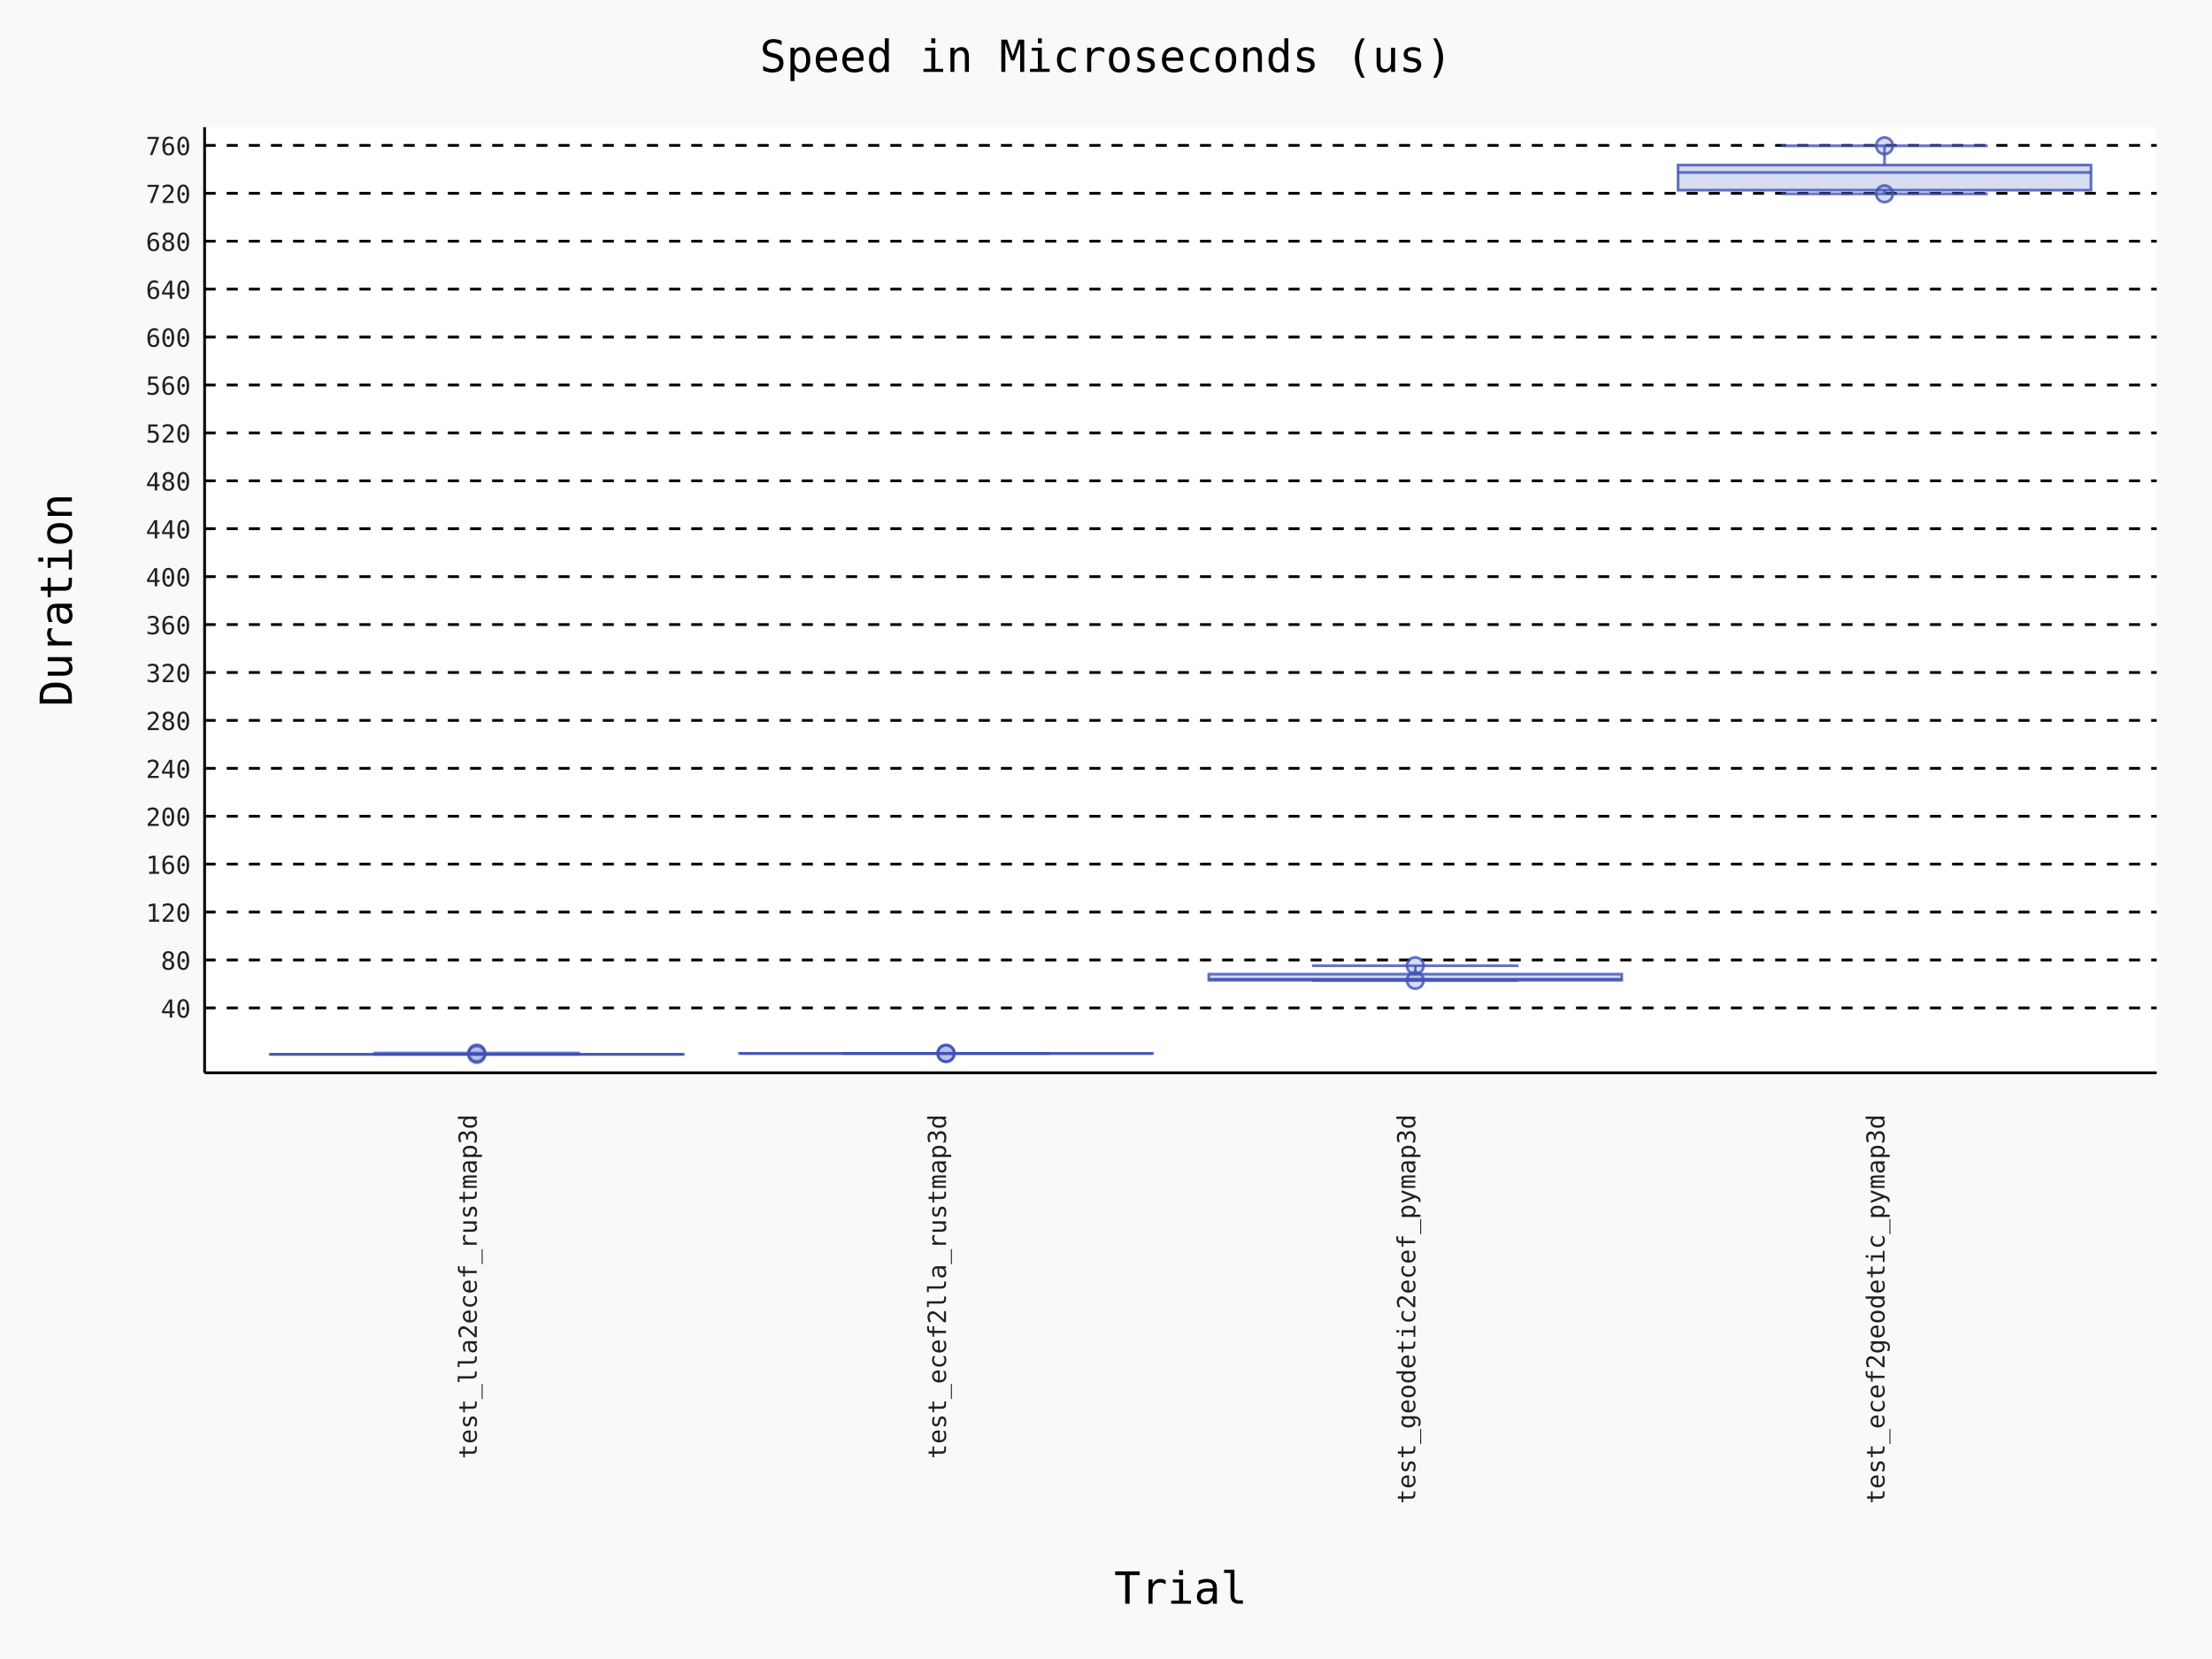
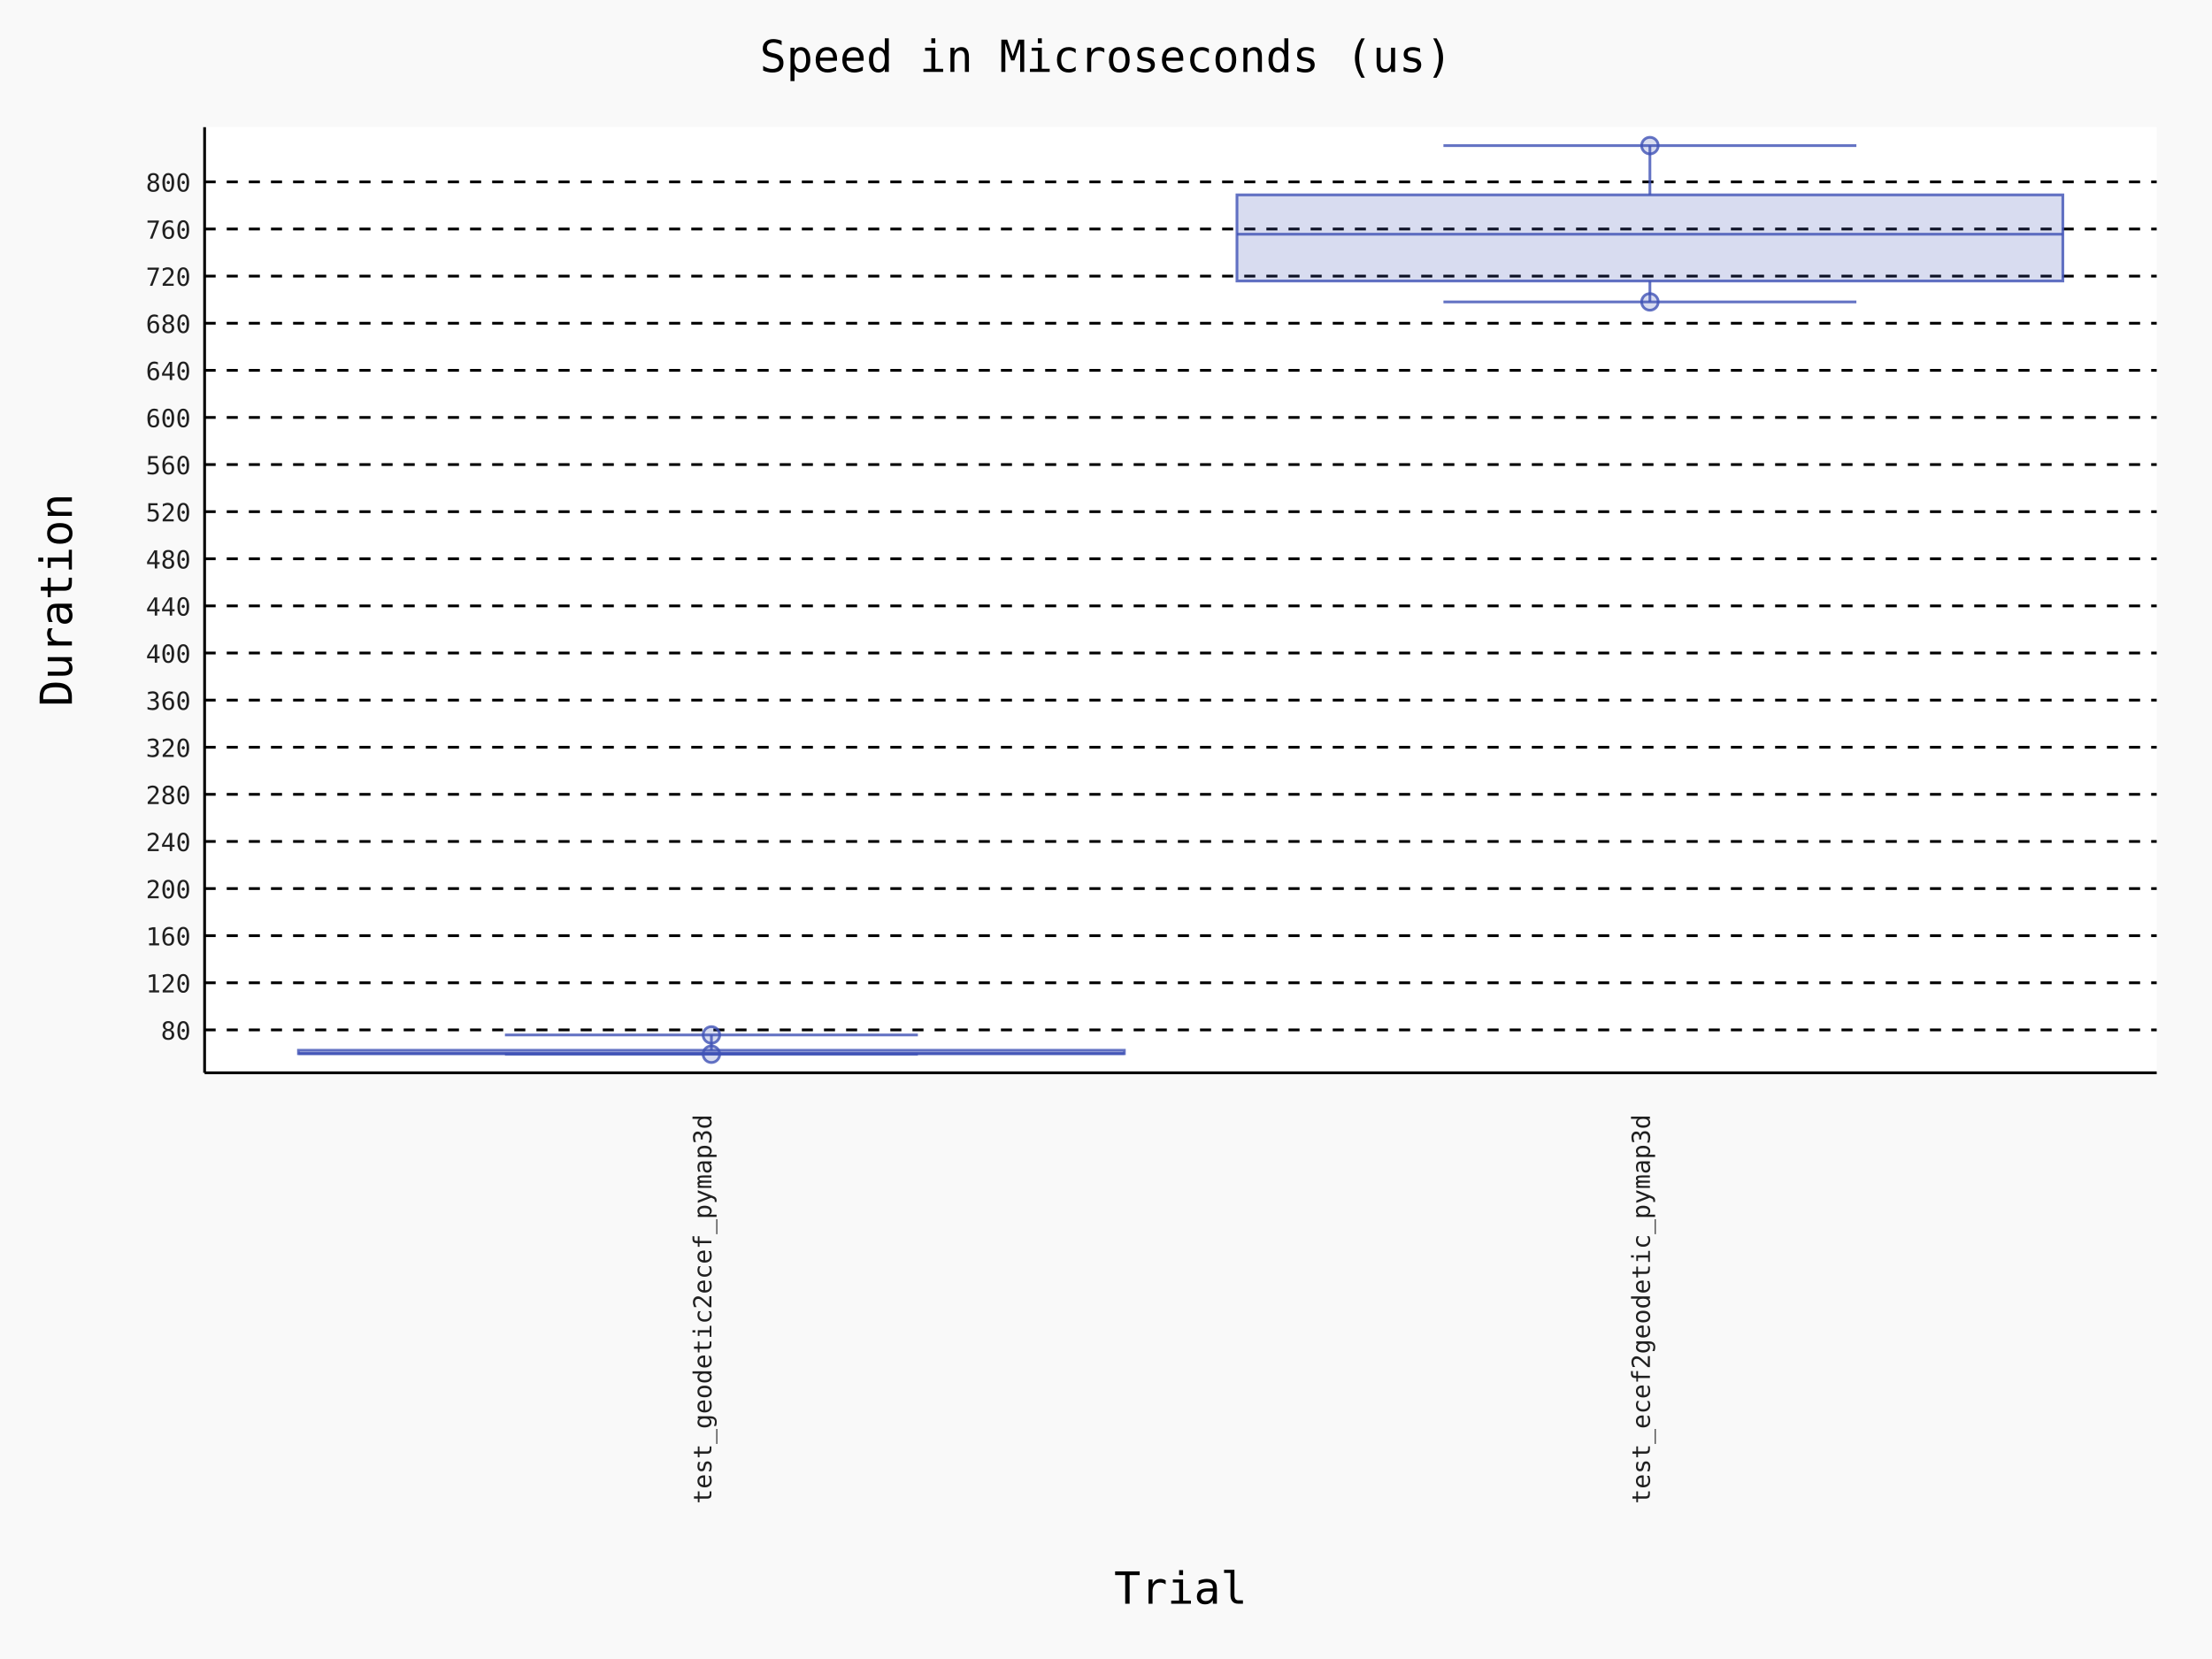
- <svg xmlns="http://www.w3.org/2000/svg" id="chart-d6b62ffc-8e46-4990-95ed-48a387f0b82c" class="pygal-chart" viewBox="0 0 800 600">
+ <svg xmlns="http://www.w3.org/2000/svg" id="chart-6802f9ad-ce69-404f-b569-7a5d2abf39a5" class="pygal-chart" viewBox="0 0 800 600">
  <defs>
-     <style type="text/css">#chart-d6b62ffc-8e46-4990-95ed-48a387f0b82c{-webkit-user-select:none;-webkit-font-smoothing:antialiased;font-family:Consolas,"Deja Vu Sans Mono","Bitstream Vera Sans Mono","Courier New",monospace}#chart-d6b62ffc-8e46-4990-95ed-48a387f0b82c .title{font-family:Consolas,"Deja Vu Sans Mono","Bitstream Vera Sans Mono","Courier New",monospace;font-size:16px}#chart-d6b62ffc-8e46-4990-95ed-48a387f0b82c .legends .legend text{font-family:Consolas,"Deja Vu Sans Mono","Bitstream Vera Sans Mono","Courier New",monospace;font-size:14px}#chart-d6b62ffc-8e46-4990-95ed-48a387f0b82c .axis text{font-family:Consolas,"Deja Vu Sans Mono","Bitstream Vera Sans Mono","Courier New",monospace;font-size:10px}#chart-d6b62ffc-8e46-4990-95ed-48a387f0b82c .axis text.major{font-family:Consolas,"Deja Vu Sans Mono","Bitstream Vera Sans Mono","Courier New",monospace;font-size:10px}#chart-d6b62ffc-8e46-4990-95ed-48a387f0b82c .text-overlay text.value{font-family:Consolas,"Deja Vu Sans Mono","Bitstream Vera Sans Mono","Courier New",monospace;font-size:16px}#chart-d6b62ffc-8e46-4990-95ed-48a387f0b82c .text-overlay text.label{font-family:Consolas,"Deja Vu Sans Mono","Bitstream Vera Sans Mono","Courier New",monospace;font-size:10px}#chart-d6b62ffc-8e46-4990-95ed-48a387f0b82c .tooltip{font-family:Consolas,"Deja Vu Sans Mono","Bitstream Vera Sans Mono","Courier New",monospace;font-size:14px}#chart-d6b62ffc-8e46-4990-95ed-48a387f0b82c text.no_data{font-family:Consolas,"Deja Vu Sans Mono","Bitstream Vera Sans Mono","Courier New",monospace;font-size:64px}
- #chart-d6b62ffc-8e46-4990-95ed-48a387f0b82c{background-color:rgba(249,249,249,1)}#chart-d6b62ffc-8e46-4990-95ed-48a387f0b82c path,#chart-d6b62ffc-8e46-4990-95ed-48a387f0b82c line,#chart-d6b62ffc-8e46-4990-95ed-48a387f0b82c rect,#chart-d6b62ffc-8e46-4990-95ed-48a387f0b82c circle{-webkit-transition:150ms;-moz-transition:150ms;transition:150ms}#chart-d6b62ffc-8e46-4990-95ed-48a387f0b82c .graph &gt; .background{fill:rgba(249,249,249,1)}#chart-d6b62ffc-8e46-4990-95ed-48a387f0b82c .plot &gt; .background{fill:rgba(255,255,255,1)}#chart-d6b62ffc-8e46-4990-95ed-48a387f0b82c .graph{fill:rgba(0,0,0,.87)}#chart-d6b62ffc-8e46-4990-95ed-48a387f0b82c text.no_data{fill:rgba(0,0,0,1)}#chart-d6b62ffc-8e46-4990-95ed-48a387f0b82c .title{fill:rgba(0,0,0,1)}#chart-d6b62ffc-8e46-4990-95ed-48a387f0b82c .legends .legend text{fill:rgba(0,0,0,.87)}#chart-d6b62ffc-8e46-4990-95ed-48a387f0b82c .legends .legend:hover text{fill:rgba(0,0,0,1)}#chart-d6b62ffc-8e46-4990-95ed-48a387f0b82c .axis .line{stroke:rgba(0,0,0,1)}#chart-d6b62ffc-8e46-4990-95ed-48a387f0b82c .axis .guide.line{stroke:rgba(0,0,0,.54)}#chart-d6b62ffc-8e46-4990-95ed-48a387f0b82c .axis .major.line{stroke:rgba(0,0,0,.87)}#chart-d6b62ffc-8e46-4990-95ed-48a387f0b82c .axis text.major{fill:rgba(0,0,0,1)}#chart-d6b62ffc-8e46-4990-95ed-48a387f0b82c .axis.y .guides:hover .guide.line,#chart-d6b62ffc-8e46-4990-95ed-48a387f0b82c .line-graph .axis.x .guides:hover .guide.line,#chart-d6b62ffc-8e46-4990-95ed-48a387f0b82c .stackedline-graph .axis.x .guides:hover .guide.line,#chart-d6b62ffc-8e46-4990-95ed-48a387f0b82c .xy-graph .axis.x .guides:hover .guide.line{stroke:rgba(0,0,0,1)}#chart-d6b62ffc-8e46-4990-95ed-48a387f0b82c .axis .guides:hover text{fill:rgba(0,0,0,1)}#chart-d6b62ffc-8e46-4990-95ed-48a387f0b82c .reactive{fill-opacity:.7;stroke-opacity:.8;stroke-width:1}#chart-d6b62ffc-8e46-4990-95ed-48a387f0b82c .ci{stroke:rgba(0,0,0,.87)}#chart-d6b62ffc-8e46-4990-95ed-48a387f0b82c .reactive.active,#chart-d6b62ffc-8e46-4990-95ed-48a387f0b82c .active .reactive{fill-opacity:.8;stroke-opacity:.9;stroke-width:4}#chart-d6b62ffc-8e46-4990-95ed-48a387f0b82c .ci .reactive.active{stroke-width:1.5}#chart-d6b62ffc-8e46-4990-95ed-48a387f0b82c .series text{fill:rgba(0,0,0,1)}#chart-d6b62ffc-8e46-4990-95ed-48a387f0b82c .tooltip rect{fill:rgba(255,255,255,1);stroke:rgba(0,0,0,1);-webkit-transition:opacity 150ms;-moz-transition:opacity 150ms;transition:opacity 150ms}#chart-d6b62ffc-8e46-4990-95ed-48a387f0b82c .tooltip .label{fill:rgba(0,0,0,.87)}#chart-d6b62ffc-8e46-4990-95ed-48a387f0b82c .tooltip .label{fill:rgba(0,0,0,.87)}#chart-d6b62ffc-8e46-4990-95ed-48a387f0b82c .tooltip .legend{font-size:.8em;fill:rgba(0,0,0,.54)}#chart-d6b62ffc-8e46-4990-95ed-48a387f0b82c .tooltip .x_label{font-size:.6em;fill:rgba(0,0,0,1)}#chart-d6b62ffc-8e46-4990-95ed-48a387f0b82c .tooltip .xlink{font-size:.5em;text-decoration:underline}#chart-d6b62ffc-8e46-4990-95ed-48a387f0b82c .tooltip .value{font-size:1.5em}#chart-d6b62ffc-8e46-4990-95ed-48a387f0b82c .bound{font-size:.5em}#chart-d6b62ffc-8e46-4990-95ed-48a387f0b82c .max-value{font-size:.75em;fill:rgba(0,0,0,.54)}#chart-d6b62ffc-8e46-4990-95ed-48a387f0b82c .map-element{fill:rgba(255,255,255,1);stroke:rgba(0,0,0,.54) !important}#chart-d6b62ffc-8e46-4990-95ed-48a387f0b82c .map-element .reactive{fill-opacity:inherit;stroke-opacity:inherit}#chart-d6b62ffc-8e46-4990-95ed-48a387f0b82c .color-0,#chart-d6b62ffc-8e46-4990-95ed-48a387f0b82c .color-0 a:visited{stroke:#3F51B5;fill:#3F51B5}#chart-d6b62ffc-8e46-4990-95ed-48a387f0b82c .color-1,#chart-d6b62ffc-8e46-4990-95ed-48a387f0b82c .color-1 a:visited{stroke:#3F51B5;fill:#3F51B5}#chart-d6b62ffc-8e46-4990-95ed-48a387f0b82c .color-2,#chart-d6b62ffc-8e46-4990-95ed-48a387f0b82c .color-2 a:visited{stroke:#3F51B5;fill:#3F51B5}#chart-d6b62ffc-8e46-4990-95ed-48a387f0b82c .color-3,#chart-d6b62ffc-8e46-4990-95ed-48a387f0b82c .color-3 a:visited{stroke:#3F51B5;fill:#3F51B5}#chart-d6b62ffc-8e46-4990-95ed-48a387f0b82c .text-overlay .color-0 text{fill:black}#chart-d6b62ffc-8e46-4990-95ed-48a387f0b82c .text-overlay .color-1 text{fill:black}#chart-d6b62ffc-8e46-4990-95ed-48a387f0b82c .text-overlay .color-2 text{fill:black}#chart-d6b62ffc-8e46-4990-95ed-48a387f0b82c .text-overlay .color-3 text{fill:black}
- #chart-d6b62ffc-8e46-4990-95ed-48a387f0b82c text.no_data{text-anchor:middle}#chart-d6b62ffc-8e46-4990-95ed-48a387f0b82c .guide.line{fill:none}#chart-d6b62ffc-8e46-4990-95ed-48a387f0b82c .centered{text-anchor:middle}#chart-d6b62ffc-8e46-4990-95ed-48a387f0b82c .title{text-anchor:middle}#chart-d6b62ffc-8e46-4990-95ed-48a387f0b82c .legends .legend text{fill-opacity:1}#chart-d6b62ffc-8e46-4990-95ed-48a387f0b82c .axis.x text{text-anchor:middle}#chart-d6b62ffc-8e46-4990-95ed-48a387f0b82c .axis.x:not(.web) text[transform]{text-anchor:start}#chart-d6b62ffc-8e46-4990-95ed-48a387f0b82c .axis.x:not(.web) text[transform].backwards{text-anchor:end}#chart-d6b62ffc-8e46-4990-95ed-48a387f0b82c .axis.y text{text-anchor:end}#chart-d6b62ffc-8e46-4990-95ed-48a387f0b82c .axis.y text[transform].backwards{text-anchor:start}#chart-d6b62ffc-8e46-4990-95ed-48a387f0b82c .axis.y2 text{text-anchor:start}#chart-d6b62ffc-8e46-4990-95ed-48a387f0b82c .axis.y2 text[transform].backwards{text-anchor:end}#chart-d6b62ffc-8e46-4990-95ed-48a387f0b82c .axis .guide.line{stroke-dasharray:4,4;stroke:black}#chart-d6b62ffc-8e46-4990-95ed-48a387f0b82c .axis .major.guide.line{stroke-dasharray:6,6;stroke:black}#chart-d6b62ffc-8e46-4990-95ed-48a387f0b82c .horizontal .axis.y .guide.line,#chart-d6b62ffc-8e46-4990-95ed-48a387f0b82c .horizontal .axis.y2 .guide.line,#chart-d6b62ffc-8e46-4990-95ed-48a387f0b82c .vertical .axis.x .guide.line{opacity:0}#chart-d6b62ffc-8e46-4990-95ed-48a387f0b82c .horizontal .axis.always_show .guide.line,#chart-d6b62ffc-8e46-4990-95ed-48a387f0b82c .vertical .axis.always_show .guide.line{opacity:1 !important}#chart-d6b62ffc-8e46-4990-95ed-48a387f0b82c .axis.y .guides:hover .guide.line,#chart-d6b62ffc-8e46-4990-95ed-48a387f0b82c .axis.y2 .guides:hover .guide.line,#chart-d6b62ffc-8e46-4990-95ed-48a387f0b82c .axis.x .guides:hover .guide.line{opacity:1}#chart-d6b62ffc-8e46-4990-95ed-48a387f0b82c .axis .guides:hover text{opacity:1}#chart-d6b62ffc-8e46-4990-95ed-48a387f0b82c .nofill{fill:none}#chart-d6b62ffc-8e46-4990-95ed-48a387f0b82c .subtle-fill{fill-opacity:.2}#chart-d6b62ffc-8e46-4990-95ed-48a387f0b82c .dot{stroke-width:1px;fill-opacity:1;stroke-opacity:1}#chart-d6b62ffc-8e46-4990-95ed-48a387f0b82c .dot.active{stroke-width:5px}#chart-d6b62ffc-8e46-4990-95ed-48a387f0b82c .dot.negative{fill:transparent}#chart-d6b62ffc-8e46-4990-95ed-48a387f0b82c text,#chart-d6b62ffc-8e46-4990-95ed-48a387f0b82c tspan{stroke:none !important}#chart-d6b62ffc-8e46-4990-95ed-48a387f0b82c .series text.active{opacity:1}#chart-d6b62ffc-8e46-4990-95ed-48a387f0b82c .tooltip rect{fill-opacity:.95;stroke-width:.5}#chart-d6b62ffc-8e46-4990-95ed-48a387f0b82c .tooltip text{fill-opacity:1}#chart-d6b62ffc-8e46-4990-95ed-48a387f0b82c .showable{visibility:hidden}#chart-d6b62ffc-8e46-4990-95ed-48a387f0b82c .showable.shown{visibility:visible}#chart-d6b62ffc-8e46-4990-95ed-48a387f0b82c .gauge-background{fill:rgba(229,229,229,1);stroke:none}#chart-d6b62ffc-8e46-4990-95ed-48a387f0b82c .bg-lines{stroke:rgba(249,249,249,1);stroke-width:2px}
+     <style type="text/css">#chart-6802f9ad-ce69-404f-b569-7a5d2abf39a5{-webkit-user-select:none;-webkit-font-smoothing:antialiased;font-family:Consolas,"Deja Vu Sans Mono","Bitstream Vera Sans Mono","Courier New",monospace}#chart-6802f9ad-ce69-404f-b569-7a5d2abf39a5 .title{font-family:Consolas,"Deja Vu Sans Mono","Bitstream Vera Sans Mono","Courier New",monospace;font-size:16px}#chart-6802f9ad-ce69-404f-b569-7a5d2abf39a5 .legends .legend text{font-family:Consolas,"Deja Vu Sans Mono","Bitstream Vera Sans Mono","Courier New",monospace;font-size:14px}#chart-6802f9ad-ce69-404f-b569-7a5d2abf39a5 .axis text{font-family:Consolas,"Deja Vu Sans Mono","Bitstream Vera Sans Mono","Courier New",monospace;font-size:10px}#chart-6802f9ad-ce69-404f-b569-7a5d2abf39a5 .axis text.major{font-family:Consolas,"Deja Vu Sans Mono","Bitstream Vera Sans Mono","Courier New",monospace;font-size:10px}#chart-6802f9ad-ce69-404f-b569-7a5d2abf39a5 .text-overlay text.value{font-family:Consolas,"Deja Vu Sans Mono","Bitstream Vera Sans Mono","Courier New",monospace;font-size:16px}#chart-6802f9ad-ce69-404f-b569-7a5d2abf39a5 .text-overlay text.label{font-family:Consolas,"Deja Vu Sans Mono","Bitstream Vera Sans Mono","Courier New",monospace;font-size:10px}#chart-6802f9ad-ce69-404f-b569-7a5d2abf39a5 .tooltip{font-family:Consolas,"Deja Vu Sans Mono","Bitstream Vera Sans Mono","Courier New",monospace;font-size:14px}#chart-6802f9ad-ce69-404f-b569-7a5d2abf39a5 text.no_data{font-family:Consolas,"Deja Vu Sans Mono","Bitstream Vera Sans Mono","Courier New",monospace;font-size:64px}
+ #chart-6802f9ad-ce69-404f-b569-7a5d2abf39a5{background-color:rgba(249,249,249,1)}#chart-6802f9ad-ce69-404f-b569-7a5d2abf39a5 path,#chart-6802f9ad-ce69-404f-b569-7a5d2abf39a5 line,#chart-6802f9ad-ce69-404f-b569-7a5d2abf39a5 rect,#chart-6802f9ad-ce69-404f-b569-7a5d2abf39a5 circle{-webkit-transition:150ms;-moz-transition:150ms;transition:150ms}#chart-6802f9ad-ce69-404f-b569-7a5d2abf39a5 .graph &gt; .background{fill:rgba(249,249,249,1)}#chart-6802f9ad-ce69-404f-b569-7a5d2abf39a5 .plot &gt; .background{fill:rgba(255,255,255,1)}#chart-6802f9ad-ce69-404f-b569-7a5d2abf39a5 .graph{fill:rgba(0,0,0,.87)}#chart-6802f9ad-ce69-404f-b569-7a5d2abf39a5 text.no_data{fill:rgba(0,0,0,1)}#chart-6802f9ad-ce69-404f-b569-7a5d2abf39a5 .title{fill:rgba(0,0,0,1)}#chart-6802f9ad-ce69-404f-b569-7a5d2abf39a5 .legends .legend text{fill:rgba(0,0,0,.87)}#chart-6802f9ad-ce69-404f-b569-7a5d2abf39a5 .legends .legend:hover text{fill:rgba(0,0,0,1)}#chart-6802f9ad-ce69-404f-b569-7a5d2abf39a5 .axis .line{stroke:rgba(0,0,0,1)}#chart-6802f9ad-ce69-404f-b569-7a5d2abf39a5 .axis .guide.line{stroke:rgba(0,0,0,.54)}#chart-6802f9ad-ce69-404f-b569-7a5d2abf39a5 .axis .major.line{stroke:rgba(0,0,0,.87)}#chart-6802f9ad-ce69-404f-b569-7a5d2abf39a5 .axis text.major{fill:rgba(0,0,0,1)}#chart-6802f9ad-ce69-404f-b569-7a5d2abf39a5 .axis.y .guides:hover .guide.line,#chart-6802f9ad-ce69-404f-b569-7a5d2abf39a5 .line-graph .axis.x .guides:hover .guide.line,#chart-6802f9ad-ce69-404f-b569-7a5d2abf39a5 .stackedline-graph .axis.x .guides:hover .guide.line,#chart-6802f9ad-ce69-404f-b569-7a5d2abf39a5 .xy-graph .axis.x .guides:hover .guide.line{stroke:rgba(0,0,0,1)}#chart-6802f9ad-ce69-404f-b569-7a5d2abf39a5 .axis .guides:hover text{fill:rgba(0,0,0,1)}#chart-6802f9ad-ce69-404f-b569-7a5d2abf39a5 .reactive{fill-opacity:.7;stroke-opacity:.8;stroke-width:1}#chart-6802f9ad-ce69-404f-b569-7a5d2abf39a5 .ci{stroke:rgba(0,0,0,.87)}#chart-6802f9ad-ce69-404f-b569-7a5d2abf39a5 .reactive.active,#chart-6802f9ad-ce69-404f-b569-7a5d2abf39a5 .active .reactive{fill-opacity:.8;stroke-opacity:.9;stroke-width:4}#chart-6802f9ad-ce69-404f-b569-7a5d2abf39a5 .ci .reactive.active{stroke-width:1.5}#chart-6802f9ad-ce69-404f-b569-7a5d2abf39a5 .series text{fill:rgba(0,0,0,1)}#chart-6802f9ad-ce69-404f-b569-7a5d2abf39a5 .tooltip rect{fill:rgba(255,255,255,1);stroke:rgba(0,0,0,1);-webkit-transition:opacity 150ms;-moz-transition:opacity 150ms;transition:opacity 150ms}#chart-6802f9ad-ce69-404f-b569-7a5d2abf39a5 .tooltip .label{fill:rgba(0,0,0,.87)}#chart-6802f9ad-ce69-404f-b569-7a5d2abf39a5 .tooltip .label{fill:rgba(0,0,0,.87)}#chart-6802f9ad-ce69-404f-b569-7a5d2abf39a5 .tooltip .legend{font-size:.8em;fill:rgba(0,0,0,.54)}#chart-6802f9ad-ce69-404f-b569-7a5d2abf39a5 .tooltip .x_label{font-size:.6em;fill:rgba(0,0,0,1)}#chart-6802f9ad-ce69-404f-b569-7a5d2abf39a5 .tooltip .xlink{font-size:.5em;text-decoration:underline}#chart-6802f9ad-ce69-404f-b569-7a5d2abf39a5 .tooltip .value{font-size:1.5em}#chart-6802f9ad-ce69-404f-b569-7a5d2abf39a5 .bound{font-size:.5em}#chart-6802f9ad-ce69-404f-b569-7a5d2abf39a5 .max-value{font-size:.75em;fill:rgba(0,0,0,.54)}#chart-6802f9ad-ce69-404f-b569-7a5d2abf39a5 .map-element{fill:rgba(255,255,255,1);stroke:rgba(0,0,0,.54) !important}#chart-6802f9ad-ce69-404f-b569-7a5d2abf39a5 .map-element .reactive{fill-opacity:inherit;stroke-opacity:inherit}#chart-6802f9ad-ce69-404f-b569-7a5d2abf39a5 .color-0,#chart-6802f9ad-ce69-404f-b569-7a5d2abf39a5 .color-0 a:visited{stroke:#3F51B5;fill:#3F51B5}#chart-6802f9ad-ce69-404f-b569-7a5d2abf39a5 .color-1,#chart-6802f9ad-ce69-404f-b569-7a5d2abf39a5 .color-1 a:visited{stroke:#3F51B5;fill:#3F51B5}#chart-6802f9ad-ce69-404f-b569-7a5d2abf39a5 .text-overlay .color-0 text{fill:black}#chart-6802f9ad-ce69-404f-b569-7a5d2abf39a5 .text-overlay .color-1 text{fill:black}
+ #chart-6802f9ad-ce69-404f-b569-7a5d2abf39a5 text.no_data{text-anchor:middle}#chart-6802f9ad-ce69-404f-b569-7a5d2abf39a5 .guide.line{fill:none}#chart-6802f9ad-ce69-404f-b569-7a5d2abf39a5 .centered{text-anchor:middle}#chart-6802f9ad-ce69-404f-b569-7a5d2abf39a5 .title{text-anchor:middle}#chart-6802f9ad-ce69-404f-b569-7a5d2abf39a5 .legends .legend text{fill-opacity:1}#chart-6802f9ad-ce69-404f-b569-7a5d2abf39a5 .axis.x text{text-anchor:middle}#chart-6802f9ad-ce69-404f-b569-7a5d2abf39a5 .axis.x:not(.web) text[transform]{text-anchor:start}#chart-6802f9ad-ce69-404f-b569-7a5d2abf39a5 .axis.x:not(.web) text[transform].backwards{text-anchor:end}#chart-6802f9ad-ce69-404f-b569-7a5d2abf39a5 .axis.y text{text-anchor:end}#chart-6802f9ad-ce69-404f-b569-7a5d2abf39a5 .axis.y text[transform].backwards{text-anchor:start}#chart-6802f9ad-ce69-404f-b569-7a5d2abf39a5 .axis.y2 text{text-anchor:start}#chart-6802f9ad-ce69-404f-b569-7a5d2abf39a5 .axis.y2 text[transform].backwards{text-anchor:end}#chart-6802f9ad-ce69-404f-b569-7a5d2abf39a5 .axis .guide.line{stroke-dasharray:4,4;stroke:black}#chart-6802f9ad-ce69-404f-b569-7a5d2abf39a5 .axis .major.guide.line{stroke-dasharray:6,6;stroke:black}#chart-6802f9ad-ce69-404f-b569-7a5d2abf39a5 .horizontal .axis.y .guide.line,#chart-6802f9ad-ce69-404f-b569-7a5d2abf39a5 .horizontal .axis.y2 .guide.line,#chart-6802f9ad-ce69-404f-b569-7a5d2abf39a5 .vertical .axis.x .guide.line{opacity:0}#chart-6802f9ad-ce69-404f-b569-7a5d2abf39a5 .horizontal .axis.always_show .guide.line,#chart-6802f9ad-ce69-404f-b569-7a5d2abf39a5 .vertical .axis.always_show .guide.line{opacity:1 !important}#chart-6802f9ad-ce69-404f-b569-7a5d2abf39a5 .axis.y .guides:hover .guide.line,#chart-6802f9ad-ce69-404f-b569-7a5d2abf39a5 .axis.y2 .guides:hover .guide.line,#chart-6802f9ad-ce69-404f-b569-7a5d2abf39a5 .axis.x .guides:hover .guide.line{opacity:1}#chart-6802f9ad-ce69-404f-b569-7a5d2abf39a5 .axis .guides:hover text{opacity:1}#chart-6802f9ad-ce69-404f-b569-7a5d2abf39a5 .nofill{fill:none}#chart-6802f9ad-ce69-404f-b569-7a5d2abf39a5 .subtle-fill{fill-opacity:.2}#chart-6802f9ad-ce69-404f-b569-7a5d2abf39a5 .dot{stroke-width:1px;fill-opacity:1;stroke-opacity:1}#chart-6802f9ad-ce69-404f-b569-7a5d2abf39a5 .dot.active{stroke-width:5px}#chart-6802f9ad-ce69-404f-b569-7a5d2abf39a5 .dot.negative{fill:transparent}#chart-6802f9ad-ce69-404f-b569-7a5d2abf39a5 text,#chart-6802f9ad-ce69-404f-b569-7a5d2abf39a5 tspan{stroke:none !important}#chart-6802f9ad-ce69-404f-b569-7a5d2abf39a5 .series text.active{opacity:1}#chart-6802f9ad-ce69-404f-b569-7a5d2abf39a5 .tooltip rect{fill-opacity:.95;stroke-width:.5}#chart-6802f9ad-ce69-404f-b569-7a5d2abf39a5 .tooltip text{fill-opacity:1}#chart-6802f9ad-ce69-404f-b569-7a5d2abf39a5 .showable{visibility:hidden}#chart-6802f9ad-ce69-404f-b569-7a5d2abf39a5 .showable.shown{visibility:visible}#chart-6802f9ad-ce69-404f-b569-7a5d2abf39a5 .gauge-background{fill:rgba(229,229,229,1);stroke:none}#chart-6802f9ad-ce69-404f-b569-7a5d2abf39a5 .bg-lines{stroke:rgba(249,249,249,1);stroke-width:2px}
.tooltip .value{font-size:1em !important}.axis text{font-size:9px !important}</style>
  </defs>
  <g class="graph custombox-graph vertical">
    <rect x="0" y="0" width="800" height="600" class="background" />
    <g transform="translate(74, 46)" class="plot">
      <rect x="0" y="0" width="706.0" height="342.0" class="background" />
      <g class="axis y always_show">
        <path d="M0 342 h706" class="line" />
        <g class="guides">
-           <path d="M0 318.526 h706" class="guide line" />
-           <text x="-5" y="322.026" class="">40</text>
+           <path d="M0 326.478 h706" class="guide line" />
+           <text x="-5" y="329.978" class="">80</text>
        </g>
        <g class="guides">
-           <path d="M0 301.195 h706" class="guide line" />
-           <text x="-5" y="304.695" class="">80</text>
+           <path d="M0 309.439 h706" class="guide line" />
+           <text x="-5" y="312.939" class="">120</text>
        </g>
        <g class="guides">
-           <path d="M0 283.865 h706" class="guide line" />
-           <text x="-5" y="287.365" class="">120</text>
+           <path d="M0 292.4 h706" class="guide line" />
+           <text x="-5" y="295.9" class="">160</text>
        </g>
        <g class="guides">
-           <path d="M0 266.534 h706" class="guide line" />
-           <text x="-5" y="270.034" class="">160</text>
+           <path d="M0 275.362 h706" class="guide line" />
+           <text x="-5" y="278.862" class="">200</text>
        </g>
        <g class="guides">
-           <path d="M0 249.204 h706" class="guide line" />
-           <text x="-5" y="252.704" class="">200</text>
+           <path d="M0 258.323 h706" class="guide line" />
+           <text x="-5" y="261.823" class="">240</text>
        </g>
        <g class="guides">
-           <path d="M0 231.873 h706" class="guide line" />
-           <text x="-5" y="235.373" class="">240</text>
+           <path d="M0 241.284 h706" class="guide line" />
+           <text x="-5" y="244.784" class="">280</text>
        </g>
        <g class="guides">
-           <path d="M0 214.543 h706" class="guide line" />
-           <text x="-5" y="218.043" class="">280</text>
+           <path d="M0 224.246 h706" class="guide line" />
+           <text x="-5" y="227.746" class="">320</text>
        </g>
        <g class="guides">
-           <path d="M0 197.212 h706" class="guide line" />
-           <text x="-5" y="200.712" class="">320</text>
+           <path d="M0 207.207 h706" class="guide line" />
+           <text x="-5" y="210.707" class="">360</text>
        </g>
        <g class="guides">
-           <path d="M0 179.882 h706" class="guide line" />
-           <text x="-5" y="183.382" class="">360</text>
+           <path d="M0 190.168 h706" class="guide line" />
+           <text x="-5" y="193.668" class="">400</text>
        </g>
        <g class="guides">
-           <path d="M0 162.551 h706" class="guide line" />
-           <text x="-5" y="166.051" class="">400</text>
+           <path d="M0 173.13 h706" class="guide line" />
+           <text x="-5" y="176.63" class="">440</text>
        </g>
        <g class="guides">
-           <path d="M0 145.221 h706" class="guide line" />
-           <text x="-5" y="148.721" class="">440</text>
+           <path d="M0 156.091 h706" class="guide line" />
+           <text x="-5" y="159.591" class="">480</text>
        </g>
        <g class="guides">
-           <path d="M0 127.89 h706" class="guide line" />
-           <text x="-5" y="131.39" class="">480</text>
+           <path d="M0 139.053 h706" class="guide line" />
+           <text x="-5" y="142.553" class="">520</text>
        </g>
        <g class="guides">
-           <path d="M0 110.56 h706" class="guide line" />
-           <text x="-5" y="114.06" class="">520</text>
+           <path d="M0 122.014 h706" class="guide line" />
+           <text x="-5" y="125.514" class="">560</text>
        </g>
        <g class="guides">
-           <path d="M0 93.229 h706" class="guide line" />
-           <text x="-5" y="96.729" class="">560</text>
+           <path d="M0 104.975 h706" class="guide line" />
+           <text x="-5" y="108.475" class="">600</text>
        </g>
        <g class="guides">
-           <path d="M0 75.899 h706" class="guide line" />
-           <text x="-5" y="79.399" class="">600</text>
+           <path d="M0 87.937 h706" class="guide line" />
+           <text x="-5" y="91.437" class="">640</text>
        </g>
        <g class="guides">
-           <path d="M0 58.568 h706" class="guide line" />
-           <text x="-5" y="62.068" class="">640</text>
+           <path d="M0 70.898 h706" class="guide line" />
+           <text x="-5" y="74.398" class="">680</text>
        </g>
        <g class="guides">
-           <path d="M0 41.238 h706" class="guide line" />
-           <text x="-5" y="44.738" class="">680</text>
+           <path d="M0 53.859 h706" class="guide line" />
+           <text x="-5" y="57.359" class="">720</text>
        </g>
        <g class="guides">
-           <path d="M0 23.907 h706" class="guide line" />
-           <text x="-5" y="27.407" class="">720</text>
+           <path d="M0 36.821 h706" class="guide line" />
+           <text x="-5" y="40.321" class="">760</text>
        </g>
        <g class="guides">
-           <path d="M0 6.577 h706" class="guide line" />
-           <text x="-5" y="10.077" class="">760</text>
+           <path d="M0 19.782 h706" class="guide line" />
+           <text x="-5" y="23.282" class="">800</text>
        </g>
      </g>
      <g class="axis x">
        <path d="M0 0 v342" class="line" />
        <g class="guides">
-           <path d="M98.433 0 v342" class="guide line" />
-           <text x="98.433" y="357.0" class="backwards" transform="rotate(270 98.43269 357)">test_lla2ecef_rustmap3d</text>
+           <path d="M183.288 0 v342" class="guide line" />
+           <text x="183.288" y="357.0" class="backwards" transform="rotate(270 183.2885 357)">test_geodetic2ecef_pymap3d</text>
        </g>
        <g class="guides">
-           <path d="M268.144 0 v342" class="guide line" />
-           <text x="268.144" y="357.0" class="backwards" transform="rotate(270 268.1442 357)">test_ecef2lla_rustmap3d</text>
-         </g>
-         <g class="guides">
-           <path d="M437.856 0 v342" class="guide line" />
-           <text x="437.856" y="357.0" class="backwards" transform="rotate(270 437.8558 357)">test_geodetic2ecef_pymap3d</text>
-         </g>
-         <g class="guides">
-           <path d="M607.567 0 v342" class="guide line" />
-           <text x="607.567" y="357.0" class="backwards" transform="rotate(270 607.5673 357)">test_ecef2geodetic_pymap3d</text>
+           <path d="M522.712 0 v342" class="guide line" />
+           <text x="522.712" y="357.0" class="backwards" transform="rotate(270 522.7115 357)">test_ecef2geodetic_pymap3d</text>
        </g>
      </g>
      <g class="series serie-0 color-0">
        <g class="boxes">
          <g class="box">
-             <path stroke-width="3" d="M61.096 335.31 L135.769 335.31" class="reactive tooltip-trigger" />
-             <path stroke-width="3" d="M23.76 335.3 L173.106 335.3" class="reactive tooltip-trigger" />
-             <path stroke-width="3" d="M61.096 334.869 L135.769 334.869" class="reactive tooltip-trigger" />
-             <path stroke-width="2" d="M98.433 335.31 L98.433 335.305" class="reactive tooltip-trigger" />
-             <path stroke-width="2" d="M98.433 334.869 L98.433 335.299" class="reactive tooltip-trigger" />
-             <rect x="23.76" y="335.299" height="0.006" width="149.346" class="subtle-fill reactive tooltip-trigger" />
-             <circle cx="98.433" cy="335.31" r="3" class="subtle-fill reactive tooltip-trigger" />
-             <circle cx="98.433" cy="334.869" r="3" class="subtle-fill reactive tooltip-trigger" />
+             <path stroke-width="3" d="M108.615 335.272 L257.962 335.272" class="reactive tooltip-trigger" />
+             <path stroke-width="3" d="M33.942 335.031 L332.635 335.031" class="reactive tooltip-trigger" />
+             <path stroke-width="3" d="M108.615 328.303 L257.962 328.303" class="reactive tooltip-trigger" />
+             <path stroke-width="2" d="M183.288 335.272 L183.288 335.068" class="reactive tooltip-trigger" />
+             <path stroke-width="2" d="M183.288 328.303 L183.288 333.846" class="reactive tooltip-trigger" />
+             <rect x="33.942" y="333.846" height="1.222" width="298.692" class="subtle-fill reactive tooltip-trigger" />
+             <circle cx="183.288" cy="335.272" r="3" class="subtle-fill reactive tooltip-trigger" />
+             <circle cx="183.288" cy="328.303" r="3" class="subtle-fill reactive tooltip-trigger" />
          </g>
        </g>
      </g>
      <g class="series serie-1 color-1">
        <g class="boxes">
          <g class="box">
-             <path stroke-width="3" d="M230.808 334.999 L305.481 334.999" class="reactive tooltip-trigger" />
-             <path stroke-width="3" d="M193.471 334.996 L342.817 334.996" class="reactive tooltip-trigger" />
-             <path stroke-width="3" d="M230.808 334.954 L305.481 334.954" class="reactive tooltip-trigger" />
-             <path stroke-width="2" d="M268.144 334.999 L268.144 334.998" class="reactive tooltip-trigger" />
-             <path stroke-width="2" d="M268.144 334.954 L268.144 334.985" class="reactive tooltip-trigger" />
-             <rect x="193.471" y="334.985" height="0.013" width="149.346" class="subtle-fill reactive tooltip-trigger" />
-             <circle cx="268.144" cy="334.999" r="3" class="subtle-fill reactive tooltip-trigger" />
-             <circle cx="268.144" cy="334.954" r="3" class="subtle-fill reactive tooltip-trigger" />
-           </g>
-         </g>
-       </g>
-       <g class="series serie-2 color-2">
-         <g class="boxes">
-           <g class="box">
-             <path stroke-width="3" d="M400.519 308.567 L475.192 308.567" class="reactive tooltip-trigger" />
-             <path stroke-width="3" d="M363.183 308.135 L512.529 308.135" class="reactive tooltip-trigger" />
-             <path stroke-width="3" d="M400.519 303.263 L475.192 303.263" class="reactive tooltip-trigger" />
-             <path stroke-width="2" d="M437.856 308.567 L437.856 308.536" class="reactive tooltip-trigger" />
-             <path stroke-width="2" d="M437.856 303.263 L437.856 306.311" class="reactive tooltip-trigger" />
-             <rect x="363.183" y="306.311" height="2.224" width="149.346" class="subtle-fill reactive tooltip-trigger" />
-             <circle cx="437.856" cy="308.567" r="3" class="subtle-fill reactive tooltip-trigger" />
-             <circle cx="437.856" cy="303.263" r="3" class="subtle-fill reactive tooltip-trigger" />
-           </g>
-         </g>
-       </g>
-       <g class="series serie-3 color-3">
-         <g class="boxes">
-           <g class="box">
-             <path stroke-width="3" d="M570.231 24.099 L644.904 24.099" class="reactive tooltip-trigger" />
-             <path stroke-width="3" d="M532.894 16.368 L682.24 16.368" class="reactive tooltip-trigger" />
-             <path stroke-width="3" d="M570.231 6.729 L644.904 6.729" class="reactive tooltip-trigger" />
-             <path stroke-width="2" d="M607.567 24.099 L607.567 22.775" class="reactive tooltip-trigger" />
-             <path stroke-width="2" d="M607.567 6.729 L607.567 13.7" class="reactive tooltip-trigger" />
-             <rect x="532.894" y="13.7" height="9.076" width="149.346" class="subtle-fill reactive tooltip-trigger" />
-             <circle cx="607.567" cy="24.099" r="3" class="subtle-fill reactive tooltip-trigger" />
-             <circle cx="607.567" cy="6.729" r="3" class="subtle-fill reactive tooltip-trigger" />
+             <path stroke-width="3" d="M448.038 63.19 L597.385 63.19" class="reactive tooltip-trigger" />
+             <path stroke-width="3" d="M373.365 38.703 L672.058 38.703" class="reactive tooltip-trigger" />
+             <path stroke-width="3" d="M448.038 6.663 L597.385 6.663" class="reactive tooltip-trigger" />
+             <path stroke-width="2" d="M522.712 63.19 L522.712 55.625" class="reactive tooltip-trigger" />
+             <path stroke-width="2" d="M522.712 6.663 L522.712 24.479" class="reactive tooltip-trigger" />
+             <rect x="373.365" y="24.479" height="31.146" width="298.692" class="subtle-fill reactive tooltip-trigger" />
+             <circle cx="522.712" cy="63.19" r="3" class="subtle-fill reactive tooltip-trigger" />
+             <circle cx="522.712" cy="6.663" r="3" class="subtle-fill reactive tooltip-trigger" />
          </g>
        </g>
      </g>
    </g>
    <g class="titles">
      <text x="400.0" y="26" class="title plot_title">Speed in Microseconds (us)</text>
      <text x="427.0" y="580.0" class="title">Trial</text>
      <text x="0" y="243.0" class="title" transform="rotate(-90 0 217)">Duration</text>
    </g>
    <g transform="translate(74, 46)" class="plot overlay">
      <g class="series serie-0 color-0" />
      <g class="series serie-1 color-1" />
-       <g class="series serie-2 color-2" />
-       <g class="series serie-3 color-3" />
    </g>
    <g transform="translate(74, 46)" class="plot text-overlay">
      <g class="series serie-0 color-0" />
      <g class="series serie-1 color-1" />
-       <g class="series serie-2 color-2" />
-       <g class="series serie-3 color-3" />
    </g>
    <g transform="translate(74, 46)" class="plot tooltip-overlay">
      <g transform="translate(0 0)" style="opacity: 0" class="tooltip">
        <rect rx="0" ry="0" width="0" height="0" class="tooltip-box" />
        <g class="text" />
      </g>
    </g>
  </g>
</svg>
